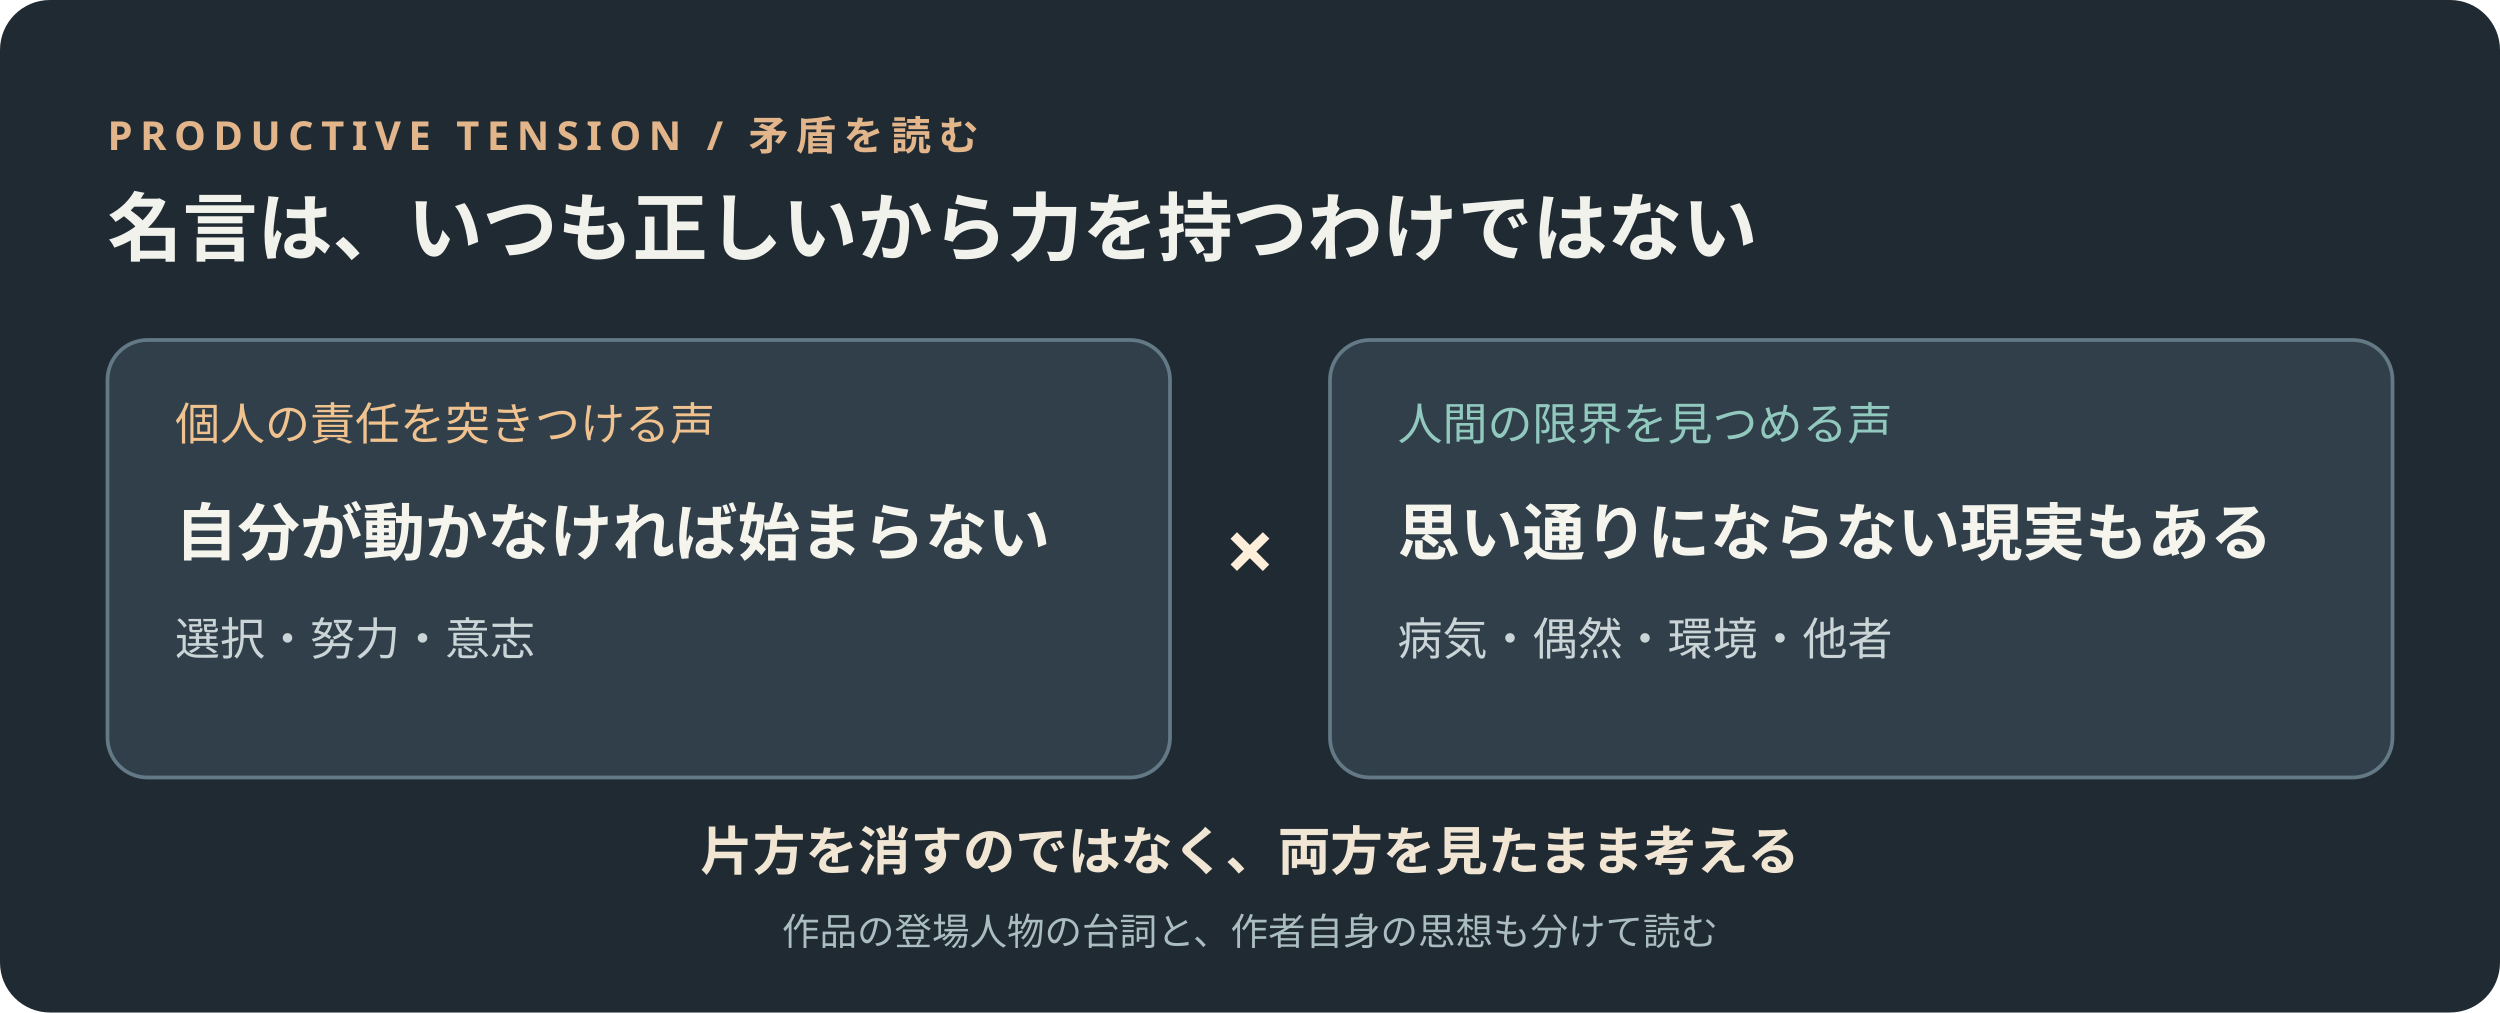
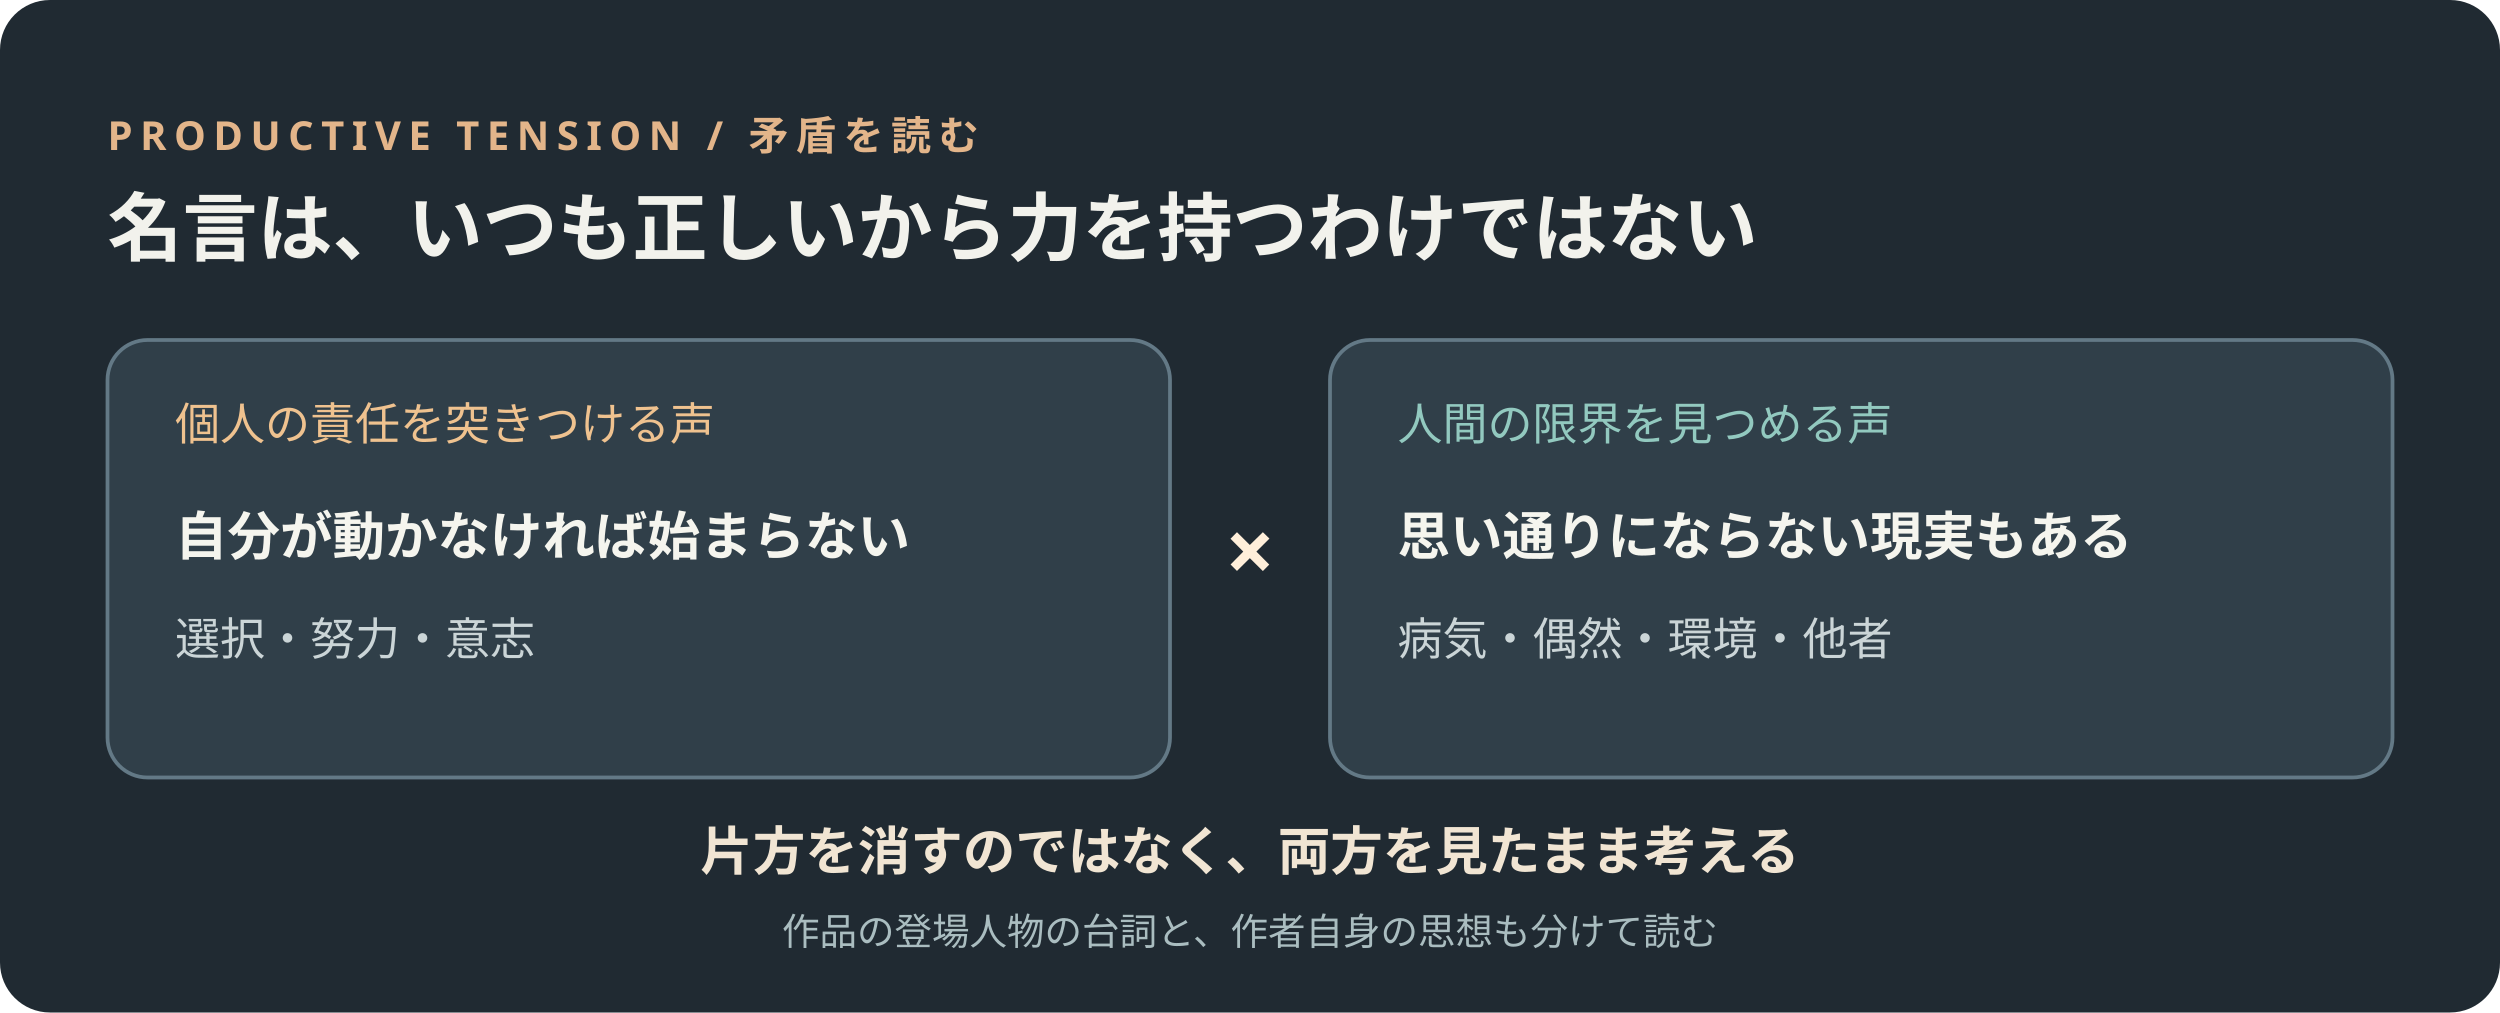
<svg xmlns="http://www.w3.org/2000/svg" viewBox="0 0 1000 405" role="img" aria-label="村上龍の言葉に存在する生産的な矛盾を表す比較図">
  <rect width="1000" height="405" rx="20" fill="#202a32" />
  <g font-family="sans-serif">
    <text x="43" y="60" fill="#e3b58a" font-size="16" letter-spacing="3" font-weight="700">PRODUCTIVE TENSION / 矛盾を読む</text>
    <text x="43" y="102" fill="#f2f2ec" font-size="30" font-weight="700">名言は、いつも正しいから力を持つわけではない</text>
    <g fill="#303f49" stroke="#637986" stroke-width="1.5">
      <rect x="43" y="136" width="425" height="175" rx="16" />
      <rect x="532" y="136" width="425" height="175" rx="16" />
    </g>
    <text x="70" y="176" fill="#efc28f" font-size="18">個人の責任を突きつける声</text>
-     <text x="70" y="222" fill="#f5f5ee" font-size="25" font-weight="700">自分が動かなければ始まらない</text>
+     <text x="70" y="222" fill="#f5f5ee" font-size="21" font-weight="700">自分が動かなければ始まらない</text>
    <text x="70" y="262" fill="#cbd5d7" font-size="18">選択・努力・意志</text>
    <text x="559" y="176" fill="#92c9bf" font-size="18">人間の限界を見つめる声</text>
-     <text x="559" y="222" fill="#f5f5ee" font-size="25" font-weight="700">思い通りにならない現実もある</text>
+     <text x="559" y="222" fill="#f5f5ee" font-size="21" font-weight="700">思い通りにならない現実もある</text>
    <text x="559" y="262" fill="#cbd5d7" font-size="18">病気・偶然・環境・他者</text>
    <text x="500" y="233" fill="#ffefda" font-size="35" font-weight="700" text-anchor="middle">×</text>
    <text x="500" y="348" fill="#f1e5d3" font-size="21" text-anchor="middle" font-weight="700">片方を消すのではなく、両方を見たまま考える</text>
    <text x="500" y="378" fill="#aabdc0" font-size="15" text-anchor="middle">作品の登場人物の台詞と、作者自身の思想も分けて読む</text>
  </g>
</svg>
